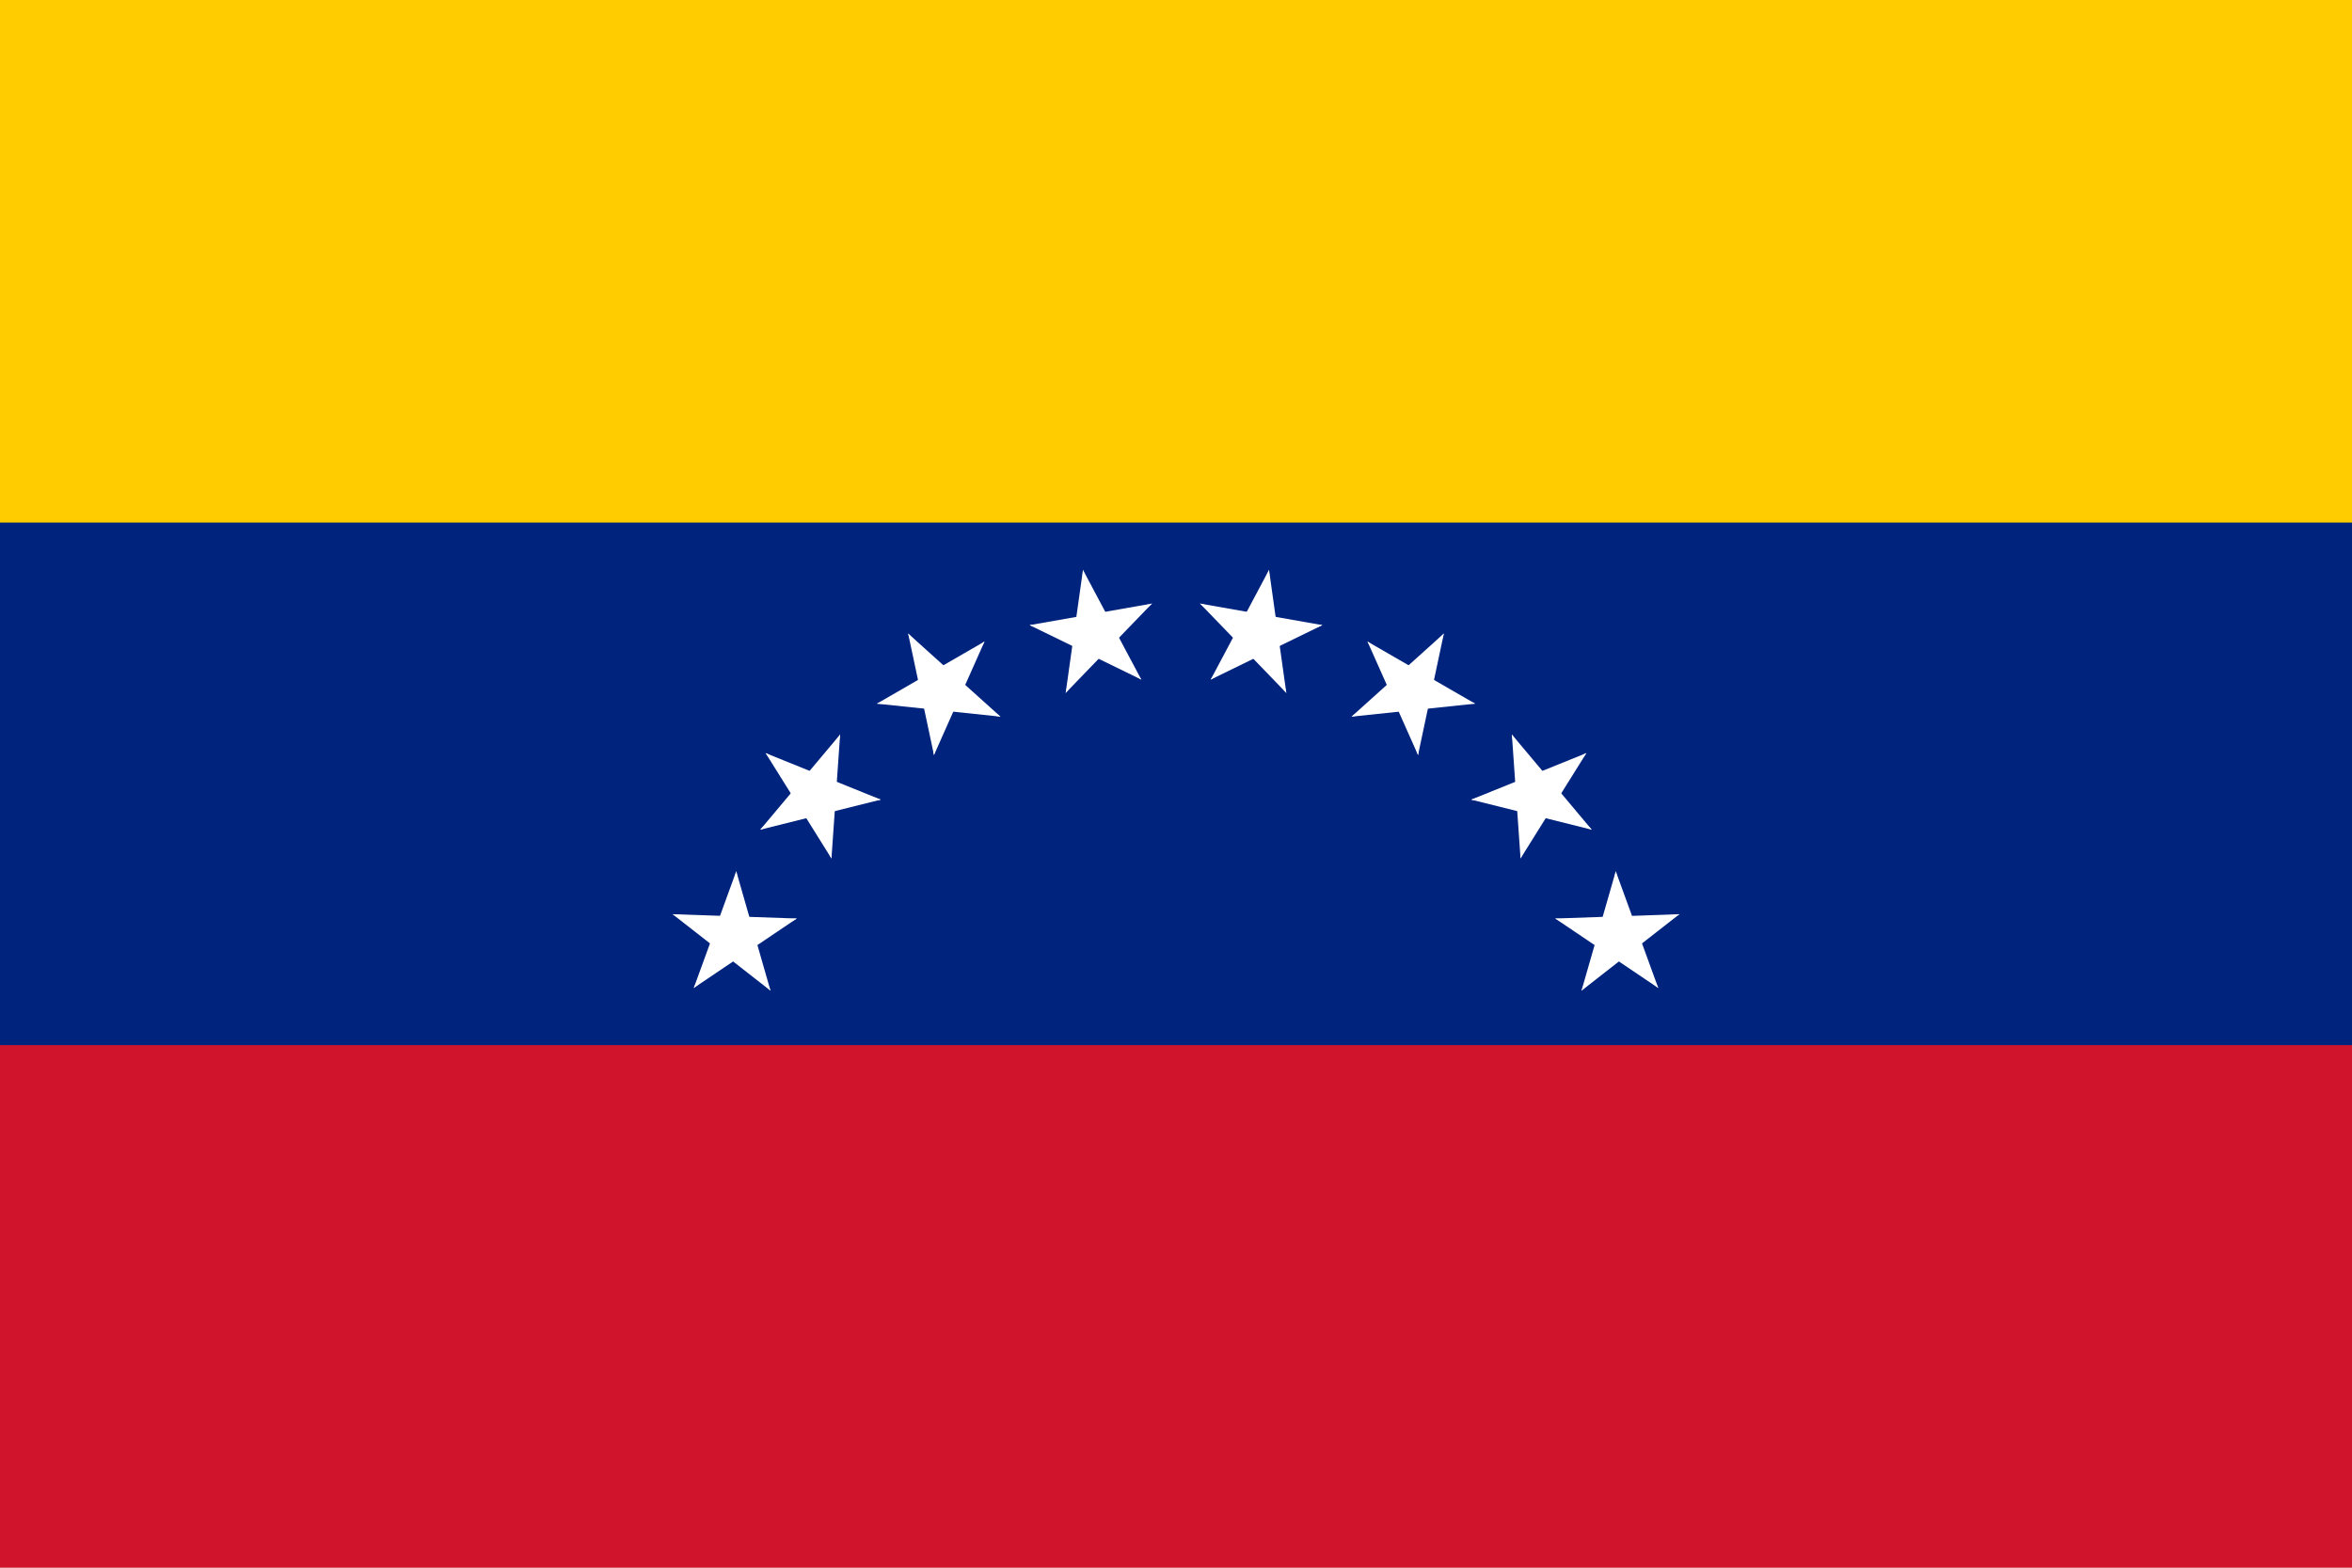
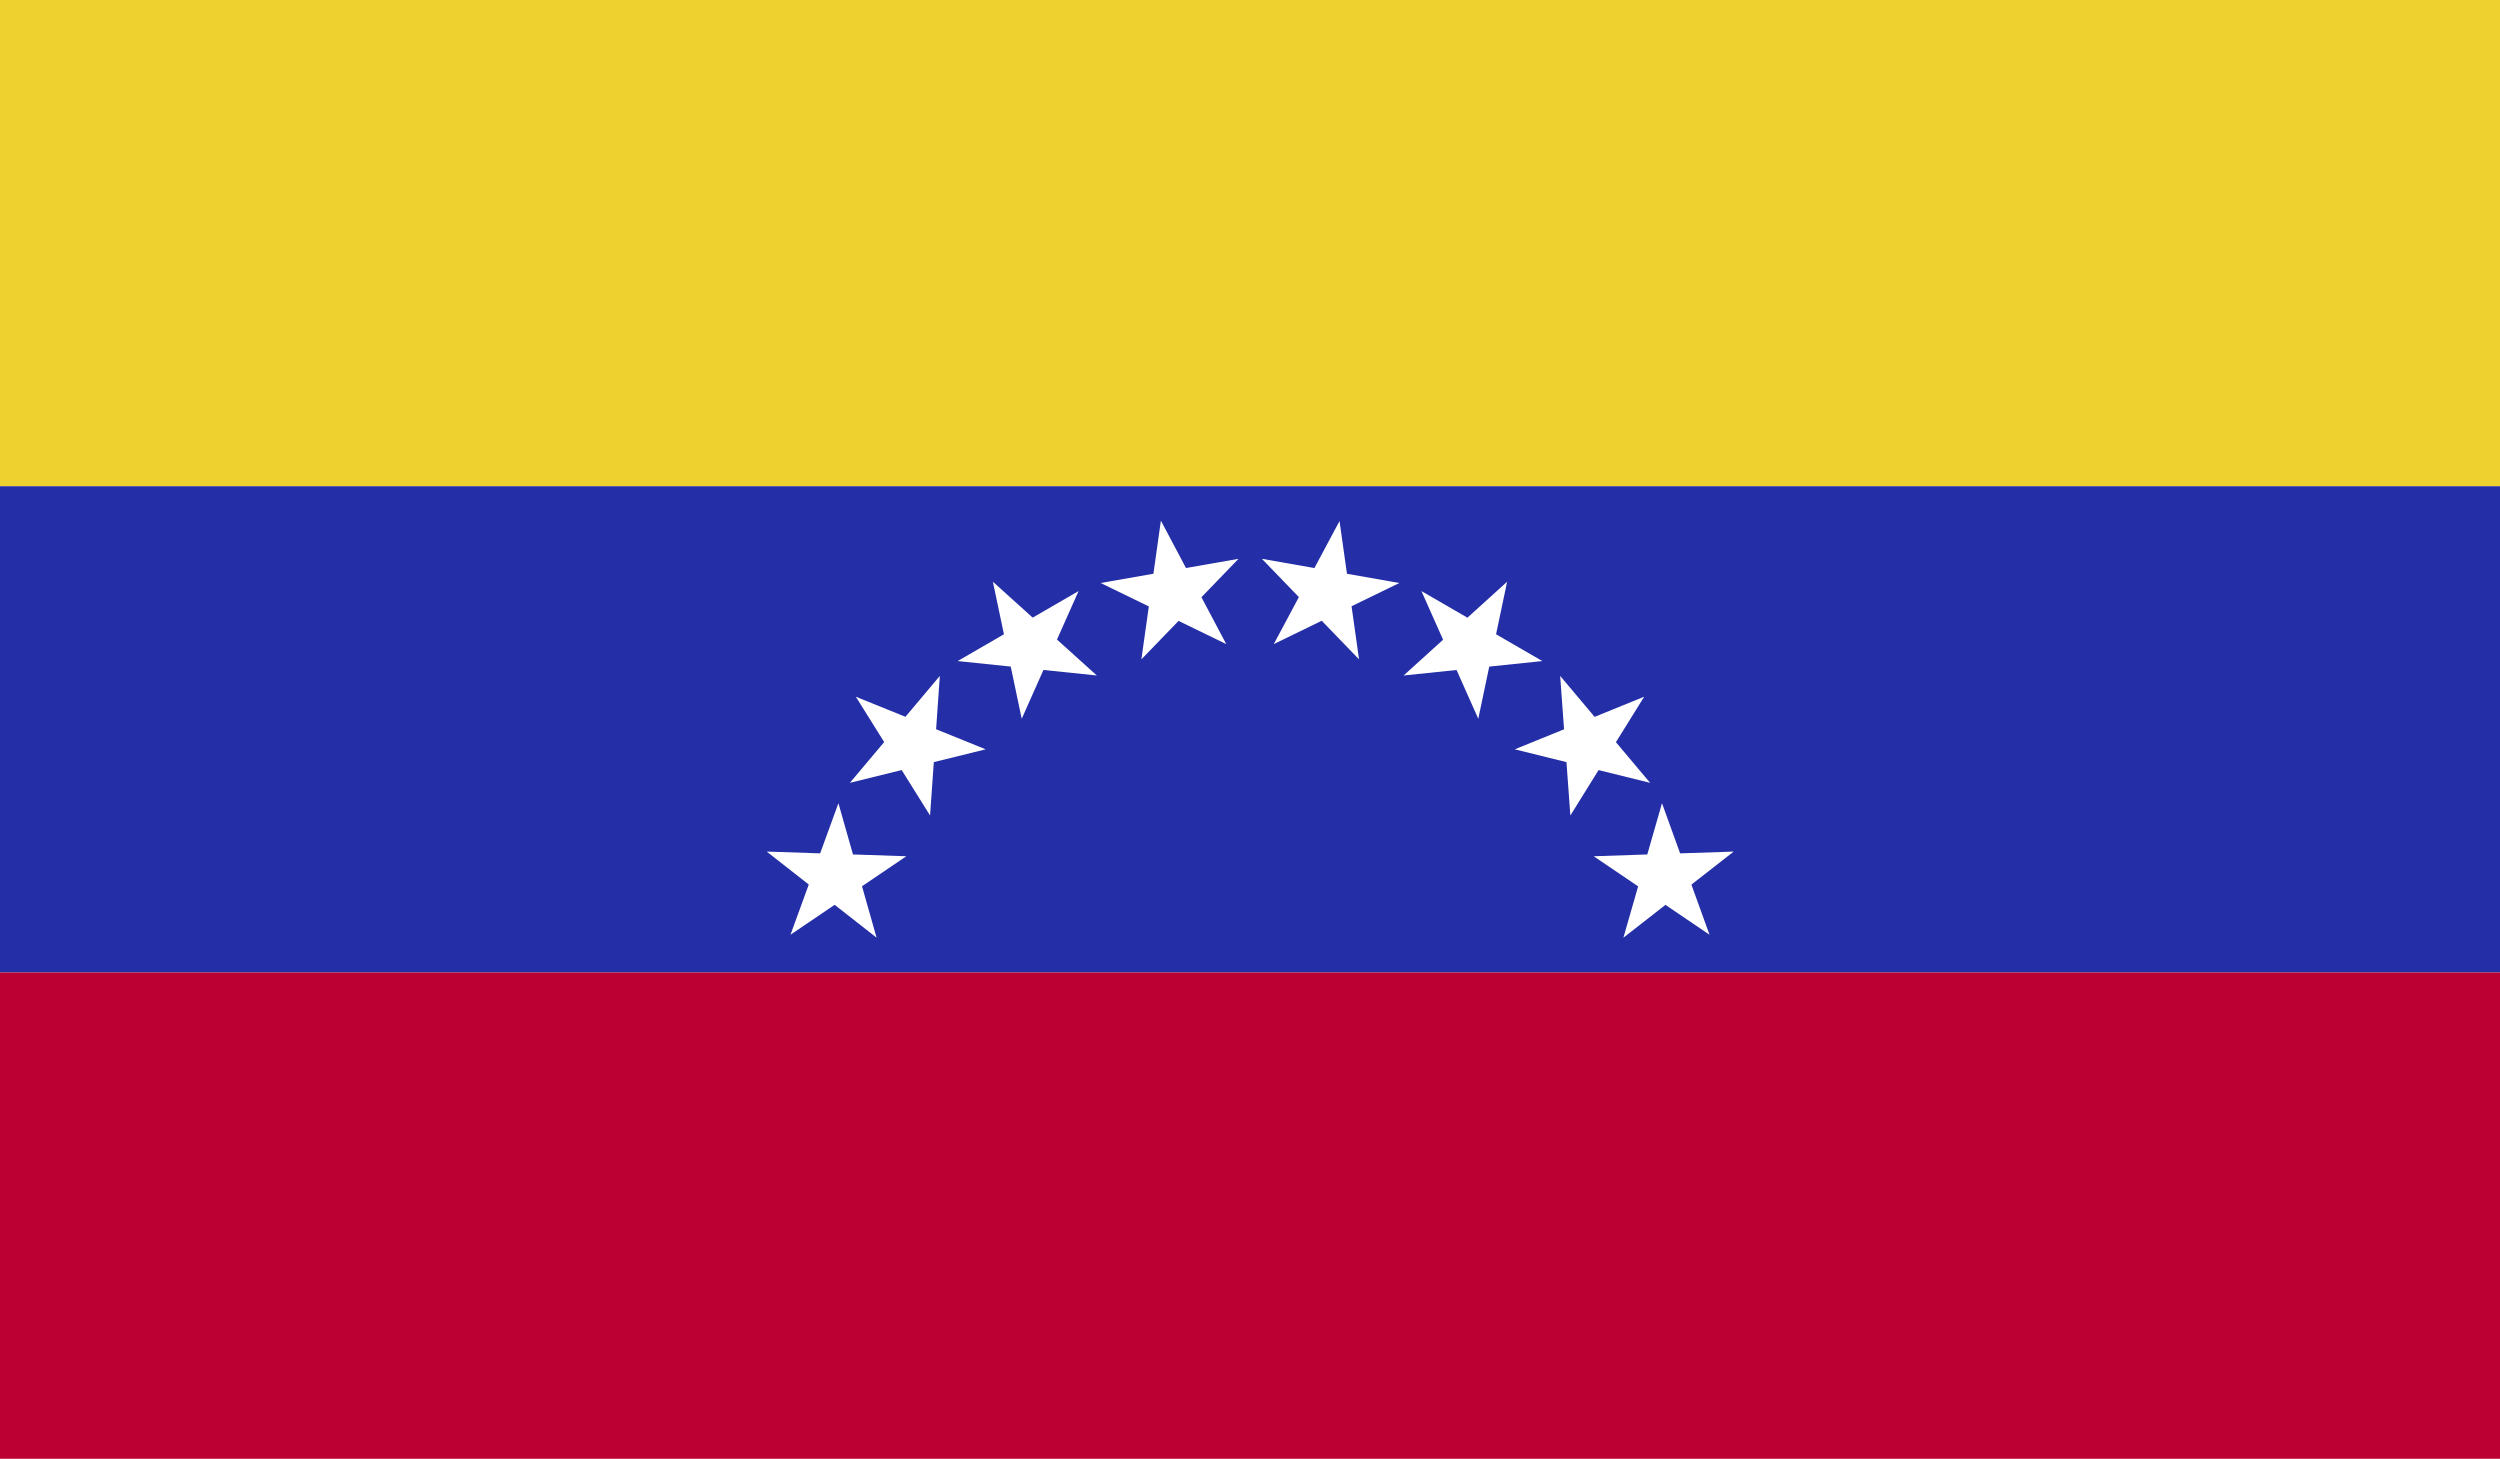
- <svg xmlns="http://www.w3.org/2000/svg" xmlns:xlink="http://www.w3.org/1999/xlink" viewBox="0 0 180 120">
-   <defs>
-     <g id="d" transform="translate(0 -36)">
-       <g id="c">
-         <g id="b">
-           <path d="M0-5v5h3z" fill="#fff" transform="rotate(18 0 -5)" id="a" />
-           <use xlink:href="#a" transform="scale(-1 1)" />
-         </g>
-         <use xlink:href="#b" transform="rotate(72)" />
-       </g>
-       <use xlink:href="#b" transform="rotate(-72)" />
-       <use xlink:href="#c" transform="rotate(144)" />
-     </g>
-   </defs>
-   <path d="M0 0h180v120H0z" fill="#cf142b" />
-   <path d="M0 0h180v80H0z" fill="#00247d" />
-   <path d="M0 0h180v40H0z" fill="#fc0" />
-   <g transform="translate(90 84)">
-     <g id="f">
-       <g id="e">
-         <use xlink:href="#d" transform="rotate(10)" />
-         <use xlink:href="#d" transform="rotate(30)" />
-       </g>
-       <use xlink:href="#e" transform="rotate(40)" />
-     </g>
-     <use xlink:href="#f" transform="rotate(-80)" />
-   </g>
+ <svg xmlns="http://www.w3.org/2000/svg" viewBox="0 0 58.92 34.37">
+   <path fill="#eed12f" d="M0 0h58.92v11.46H0z" />
+   <path fill="#242ea7" d="M0 11.46h58.92v11.46H0z" />
+   <path fill="#bd0034" d="M0 22.92h58.92v11.46H0z" />
+   <path fill="#fff" d="M26.9 15.54l.46-3.27 1.54 2.91-2.96-1.44 3.25-.57zM30.02 15.18l1.55-2.9.46 3.26-2.29-2.37 3.24.57zM24.08 16.94l-.68-3.23 2.45 2.21-3.28-.34 2.85-1.65zM33.08 15.92l2.44-2.21-.68 3.23-1.34-3.01 2.85 1.65zM21.92 19.22l-1.75-2.8 3.06 1.24-3.2.79 2.12-2.52zM35.7 17.66l3.05-1.24-1.74 2.8-.24-3.29 2.12 2.52zM20.66 22.1l-2.59-2.03 3.29.11-2.73 1.85 1.13-3.1zM37.56 20.18l3.3-.11-2.6 2.03.91-3.17 1.12 3.1z" />
</svg>
